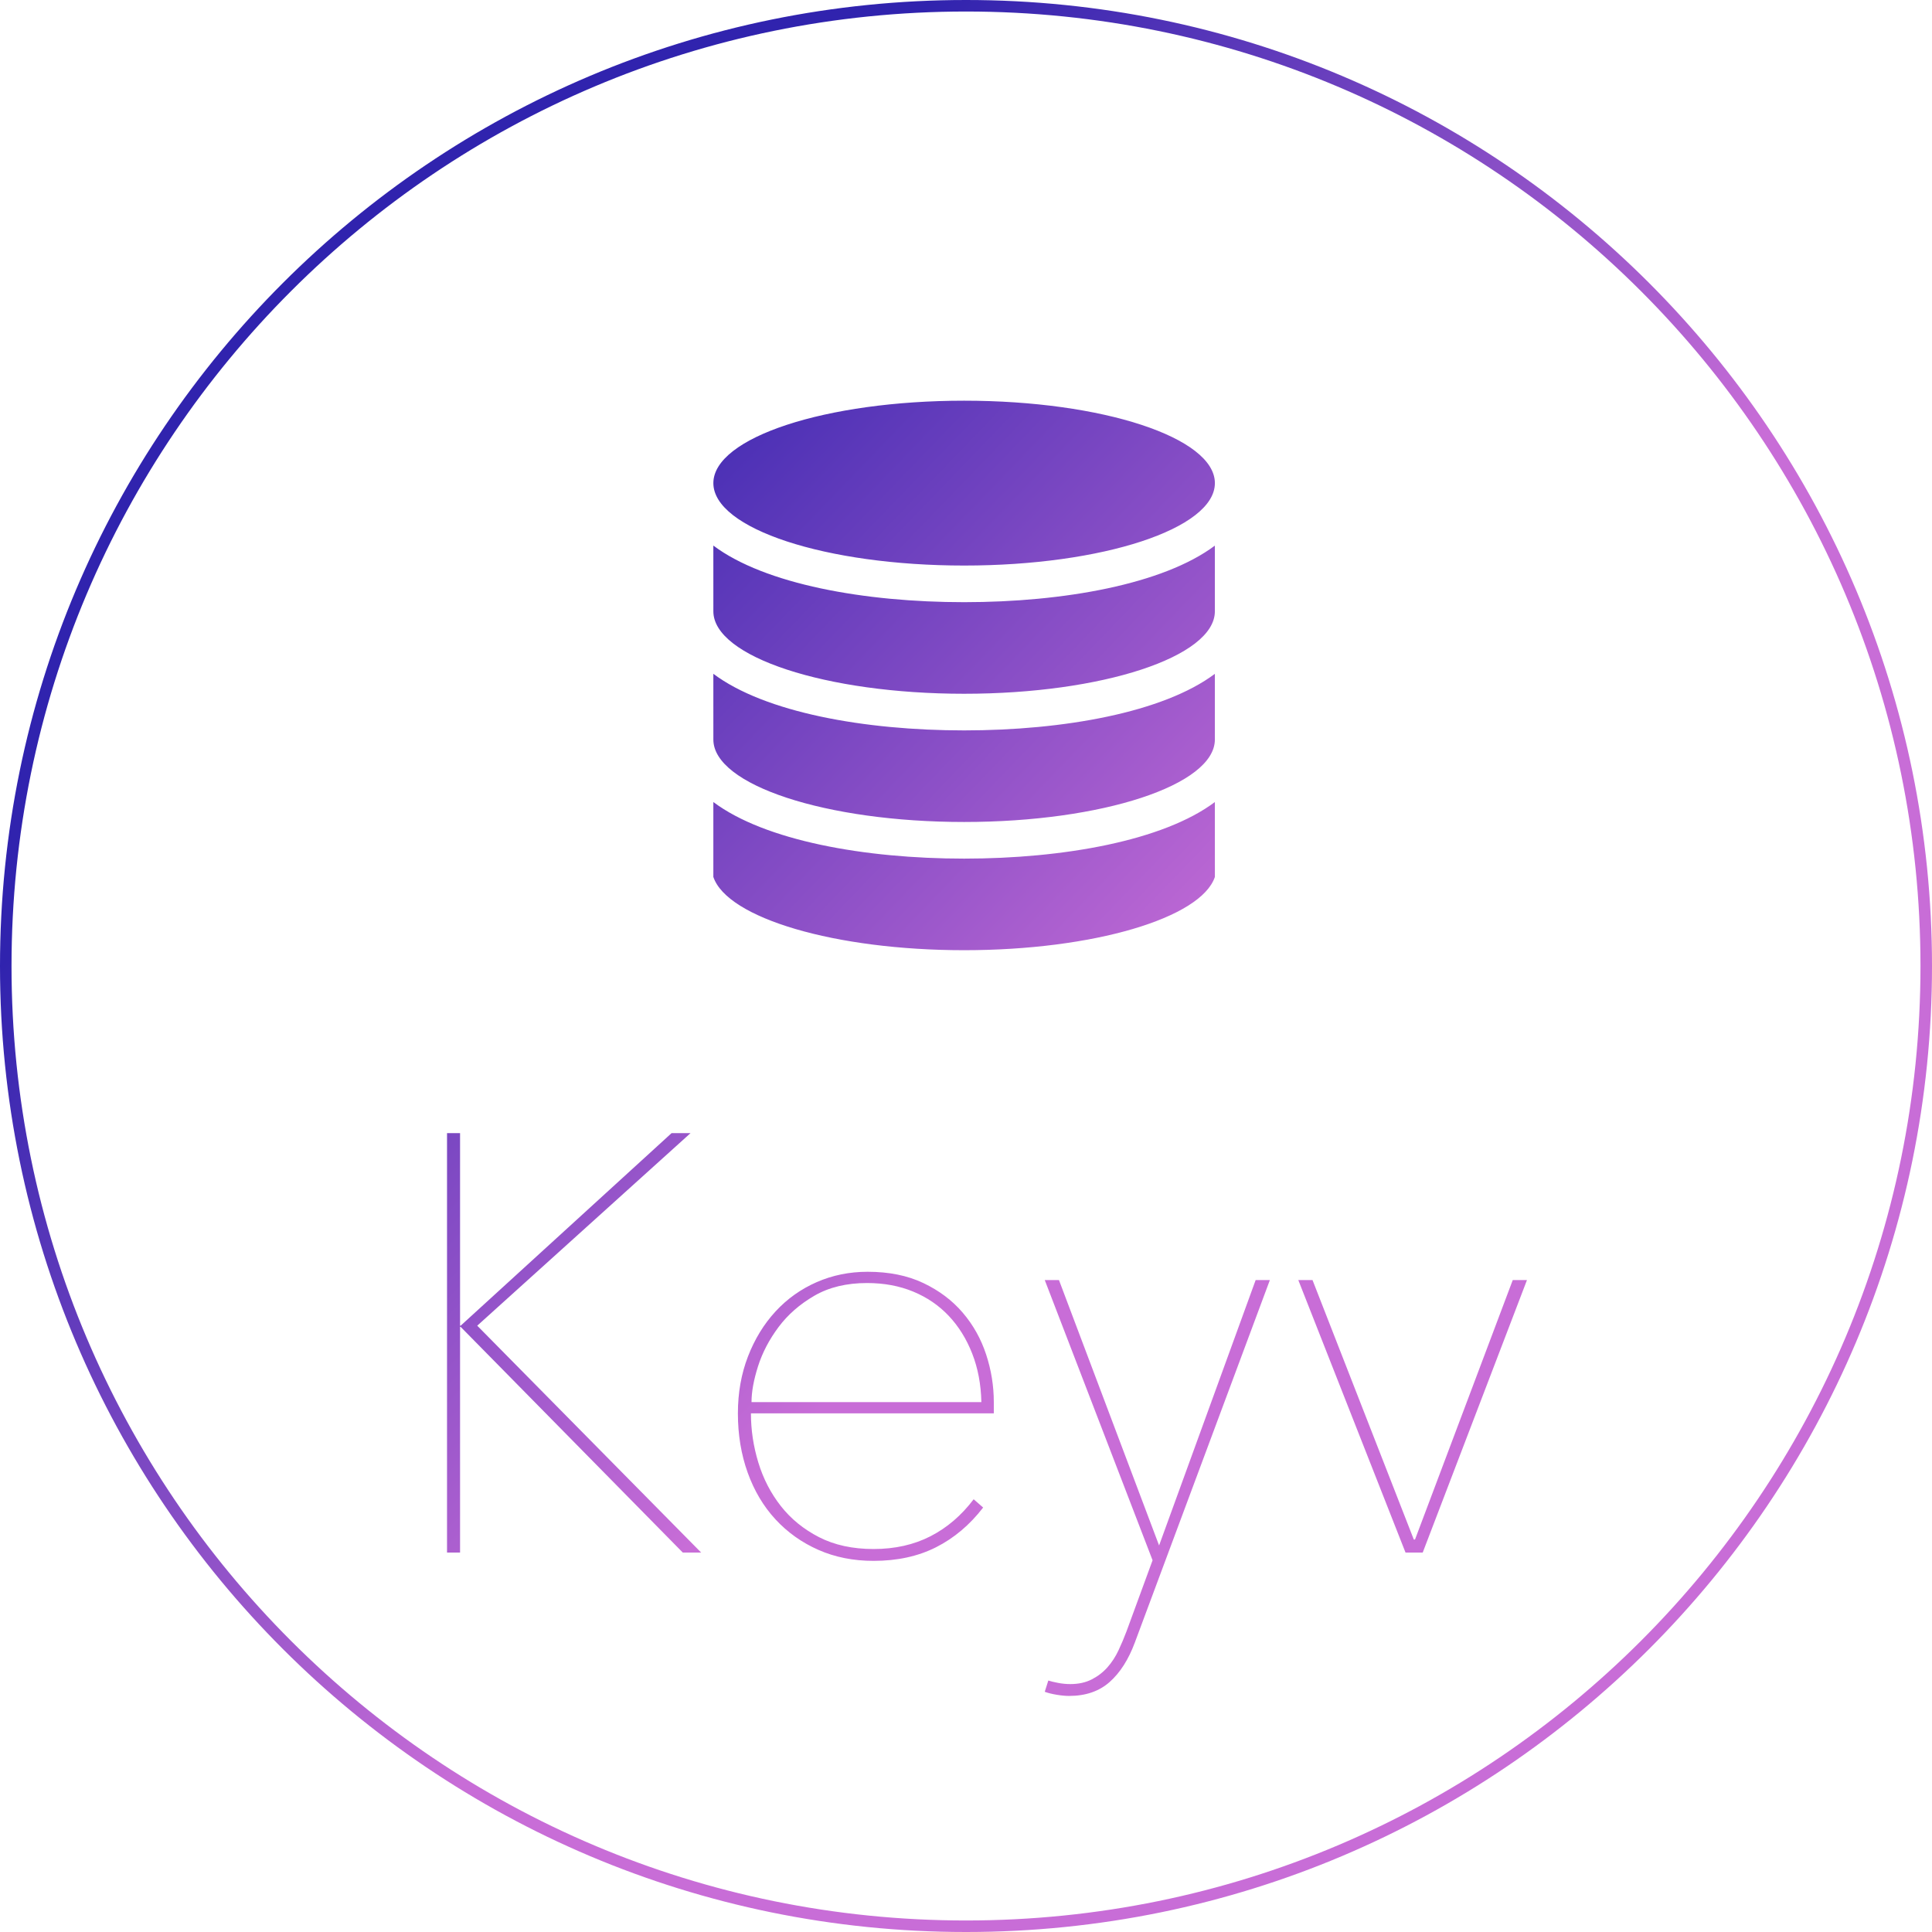
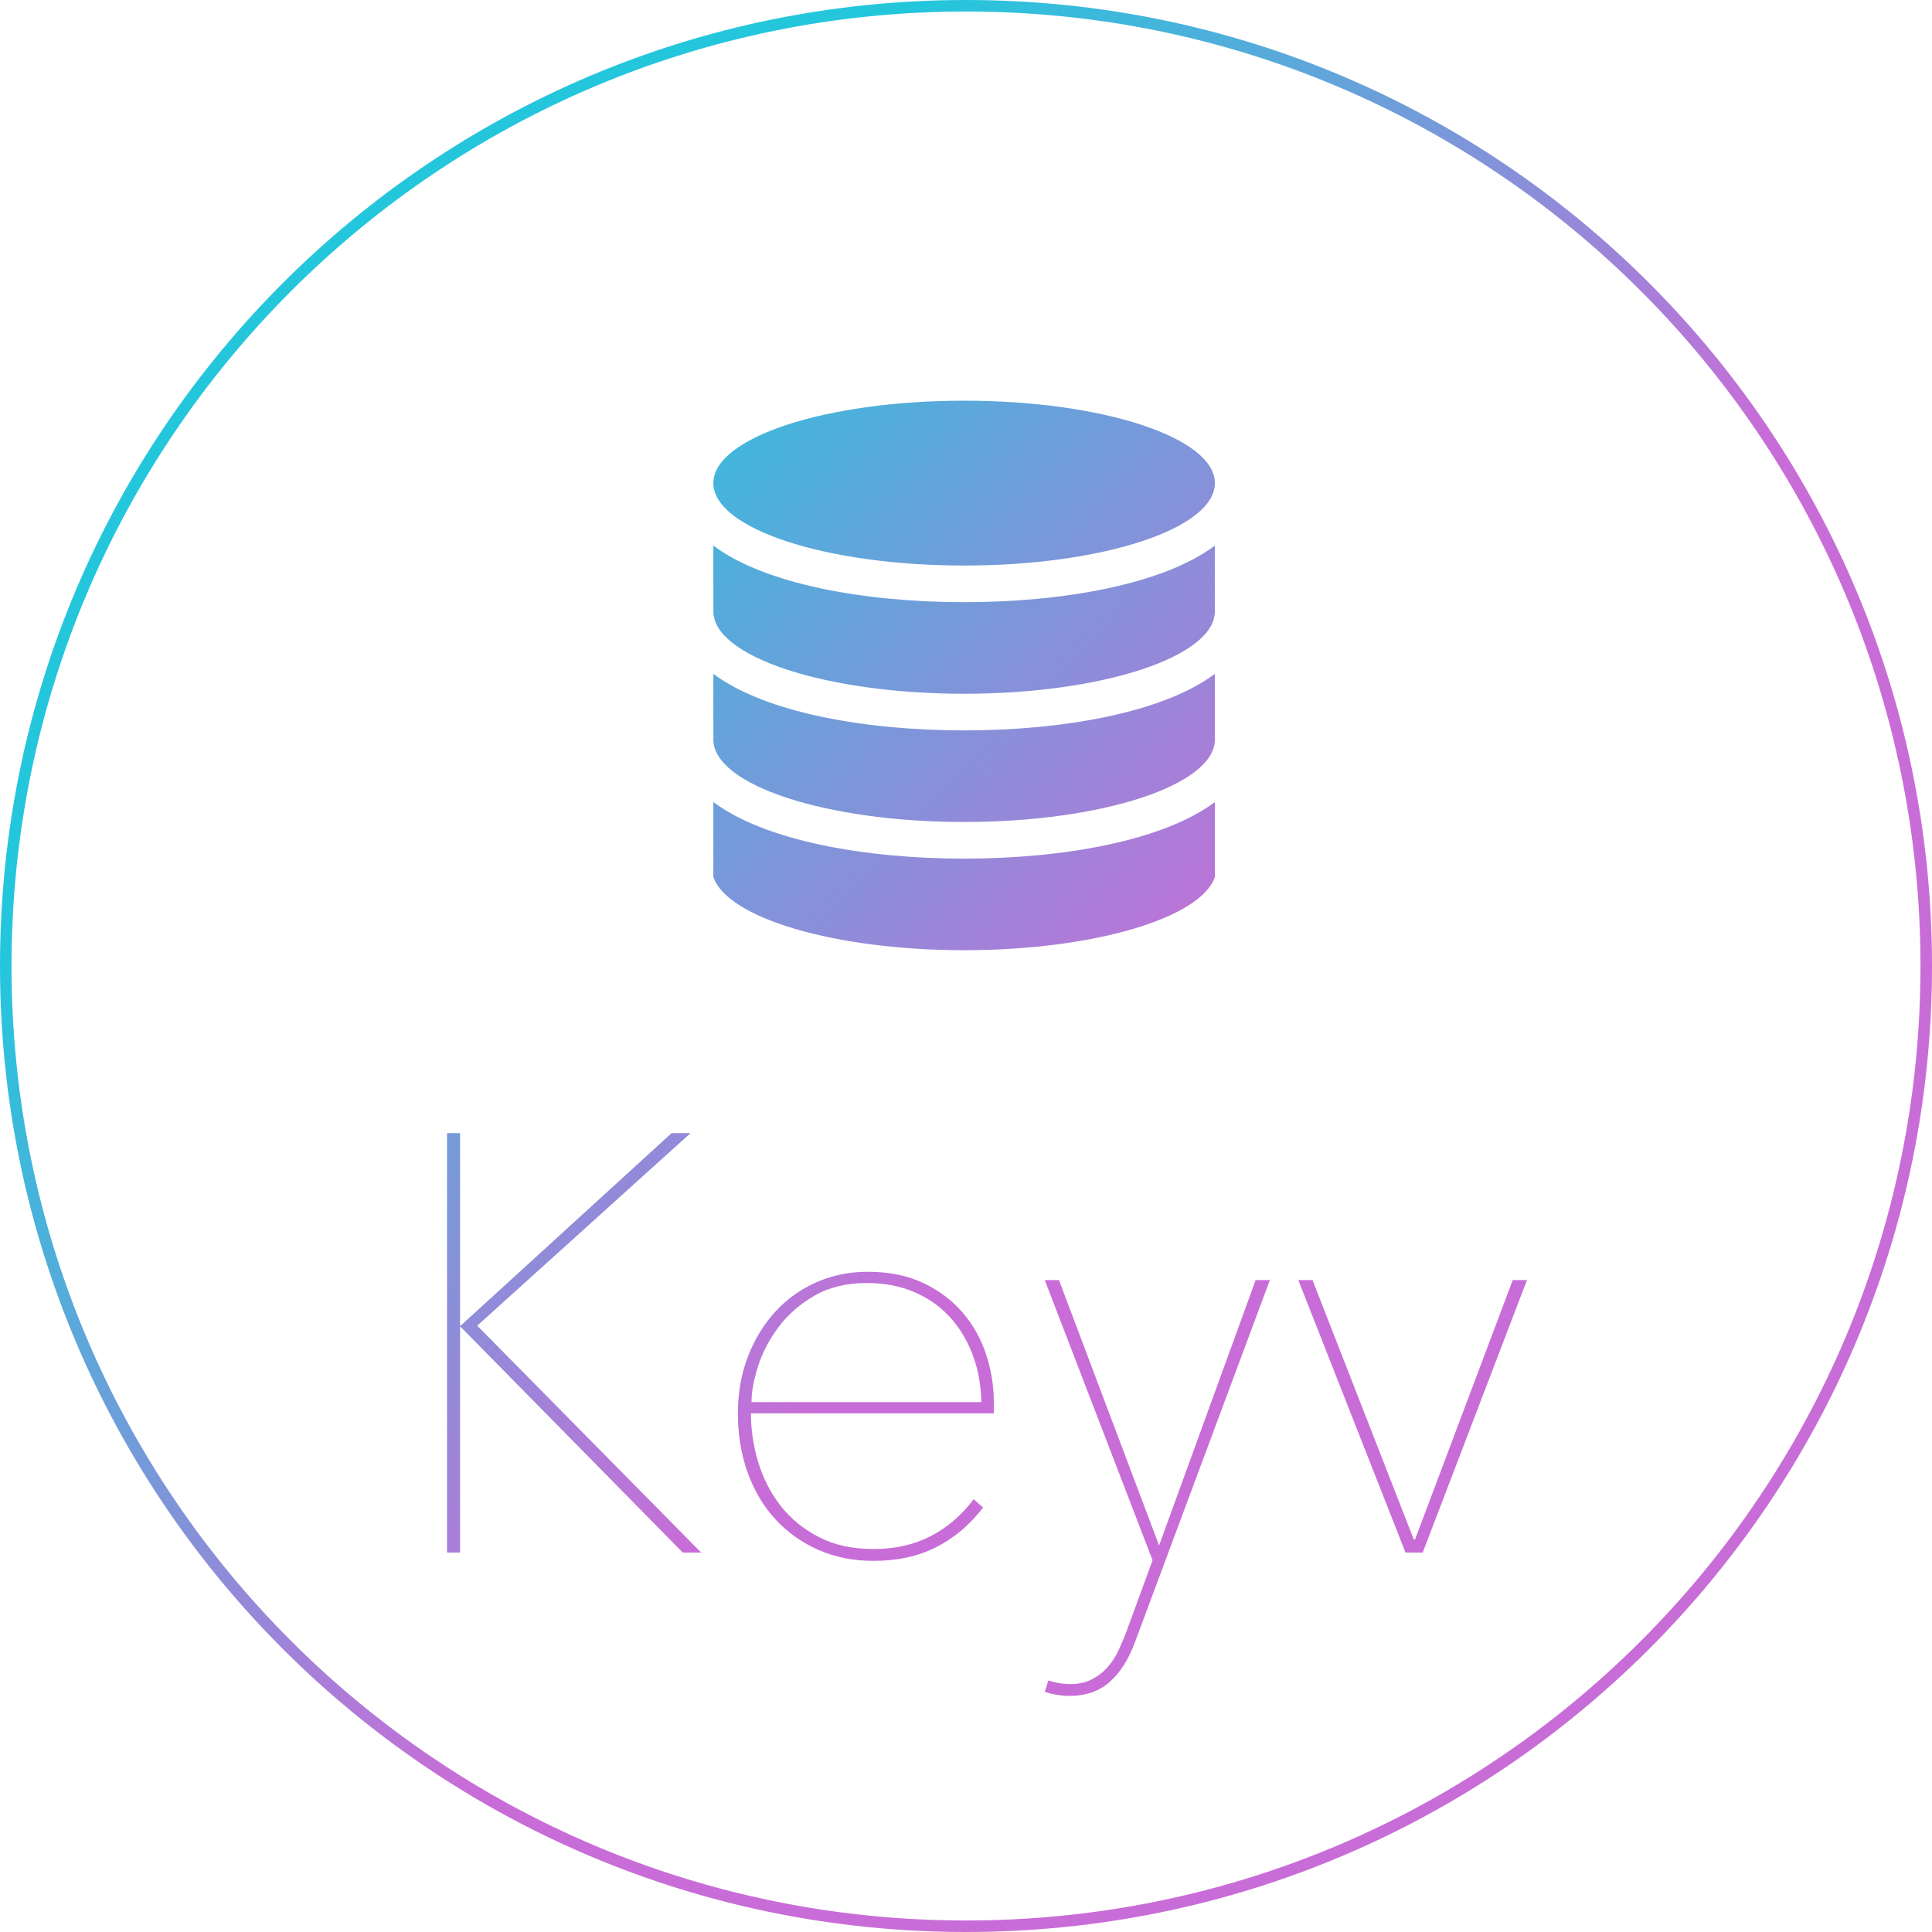
<svg xmlns="http://www.w3.org/2000/svg" width="512px" height="512px" viewBox="0 0 512 512" version="1.1">
  <defs>
    <linearGradient x1="31.291%" y1="17.914%" x2="64.569%" y2="50%" id="linearGradient-1">
-       <stop stop-color="#3023AE" offset="0%" />
+       <stop stop-color="#24C6DC" offset="0%" />
      <stop stop-color="#C86DD7" offset="100%" />
    </linearGradient>
  </defs>
  <g id="Page-1" stroke="none" stroke-width="1" fill="none" fill-rule="evenodd">
    <g id="logo" fill="url(#linearGradient-1)" fill-rule="nonzero">
      <path d="M189.048,195.99 C189.048,195.17 189.044,178.563 189.044,178.563 C202.695,188.811 229.163,193.563 255.503,193.563 C281.838,193.563 308.296,188.811 321.952,178.573 C321.952,178.573 321.948,195.15 321.952,195.966 L321.952,196.019 C321.9,208.048 292.114,217.834 255.503,217.834 C218.858,217.834 189.048,208.033 189.048,195.99 Z M321.952,212.553 L321.957,232.397 C318.278,243.319 289.708,251.813 255.503,251.813 C221.298,251.813 192.722,243.319 189.044,232.397 L189.044,212.543 C202.695,222.79 229.163,227.542 255.503,227.542 C281.838,227.542 308.296,222.79 321.952,212.553 Z M189.048,162.011 C189.048,161.19 189.044,144.584 189.044,144.584 C202.695,154.831 229.163,159.583 255.503,159.583 C281.838,159.583 308.296,154.831 321.952,144.594 C321.952,144.594 321.948,161.171 321.952,161.986 L321.952,162.04 C321.9,174.068 292.114,183.854 255.503,183.854 C218.858,183.854 189.048,174.054 189.048,162.011 Z M255.503,149.875 C218.801,149.875 189.048,140.095 189.048,128.031 C189.048,115.967 218.801,106.187 255.503,106.187 C292.204,106.187 321.957,115.967 321.957,128.031 C321.957,140.095 292.204,149.875 255.503,149.875 Z M256,512 C114.615,512 0,397.385 0,256 C0,114.615 114.615,0 256,0 C397.385,0 512,114.615 512,256 C512,397.385 397.385,512 256,512 Z M256,508.947 C395.699,508.947 508.947,395.699 508.947,256 C508.947,116.301 395.699,3.053 256,3.053 C116.301,3.053 3.053,116.301 3.053,256 C3.053,395.699 116.301,508.947 256,508.947 Z M122.078,351.32 L177.967,300.298 L182.991,300.298 L126.474,351.32 L185.817,411.448 L180.95,411.448 L122.078,351.634 L121.921,351.634 L121.921,411.448 L118.467,411.448 L118.467,300.298 L121.921,300.298 L121.921,351.32 L122.078,351.32 Z M199.004,374.555 C199.004,378.951 199.658,383.294 200.966,387.585 C202.274,391.876 204.263,395.722 206.932,399.124 C209.601,402.525 212.976,405.273 217.058,407.366 C221.14,409.459 225.954,410.506 231.501,410.506 C237.153,410.506 242.176,409.381 246.572,407.13 C250.968,404.88 254.788,401.61 258.032,397.319 L260.544,399.516 C256.986,404.122 252.826,407.628 248.064,410.035 C243.301,412.442 237.781,413.646 231.501,413.646 C226.163,413.646 221.297,412.678 216.901,410.741 C212.505,408.805 208.711,406.11 205.519,402.656 C202.327,399.202 199.867,395.068 198.14,390.254 C196.413,385.44 195.55,380.207 195.55,374.555 C195.55,369.112 196.44,364.089 198.219,359.484 C199.998,354.879 202.431,350.901 205.519,347.552 C208.606,344.203 212.243,341.613 216.43,339.781 C220.616,337.95 225.117,337.034 229.931,337.034 C235.583,337.034 240.502,338.028 244.688,340.017 C248.875,342.005 252.355,344.622 255.128,347.866 C257.902,351.111 259.969,354.8 261.329,358.934 C262.69,363.068 263.37,367.281 263.37,371.572 L263.37,374.555 L199.004,374.555 Z M260.073,371.572 C259.969,366.862 259.158,362.571 257.64,358.699 C256.122,354.826 254.055,351.503 251.439,348.73 C248.822,345.956 245.683,343.811 242.019,342.293 C238.356,340.776 234.274,340.017 229.774,340.017 C224.332,340.017 219.674,341.142 215.802,343.392 C211.929,345.642 208.763,348.416 206.304,351.713 C203.844,355.009 202.039,358.463 200.888,362.074 C199.736,365.685 199.161,368.851 199.161,371.572 L260.073,371.572 Z M300.734,435.31 C299.059,439.811 296.835,443.291 294.062,445.75 C291.288,448.21 287.704,449.44 283.308,449.44 C282.366,449.44 281.267,449.335 280.011,449.126 C278.755,448.916 277.709,448.655 276.871,448.341 L277.813,445.358 C278.441,445.567 279.305,445.776 280.404,445.986 C281.503,446.195 282.575,446.3 283.622,446.3 C285.82,446.3 287.73,445.881 289.352,445.044 C290.974,444.207 292.361,443.134 293.512,441.826 C294.664,440.517 295.632,439.026 296.417,437.351 C297.202,435.677 297.908,434.002 298.536,432.328 L305.444,413.489 L276.871,339.232 L280.639,339.232 L307.171,409.564 L332.76,339.232 L336.528,339.232 L300.734,435.31 Z M377.032,411.448 L372.479,411.448 L344.064,339.232 L347.831,339.232 L374.677,407.994 L374.991,407.994 L400.894,339.232 L404.662,339.232 L377.032,411.448 Z" />
    </g>
  </g>
</svg>
